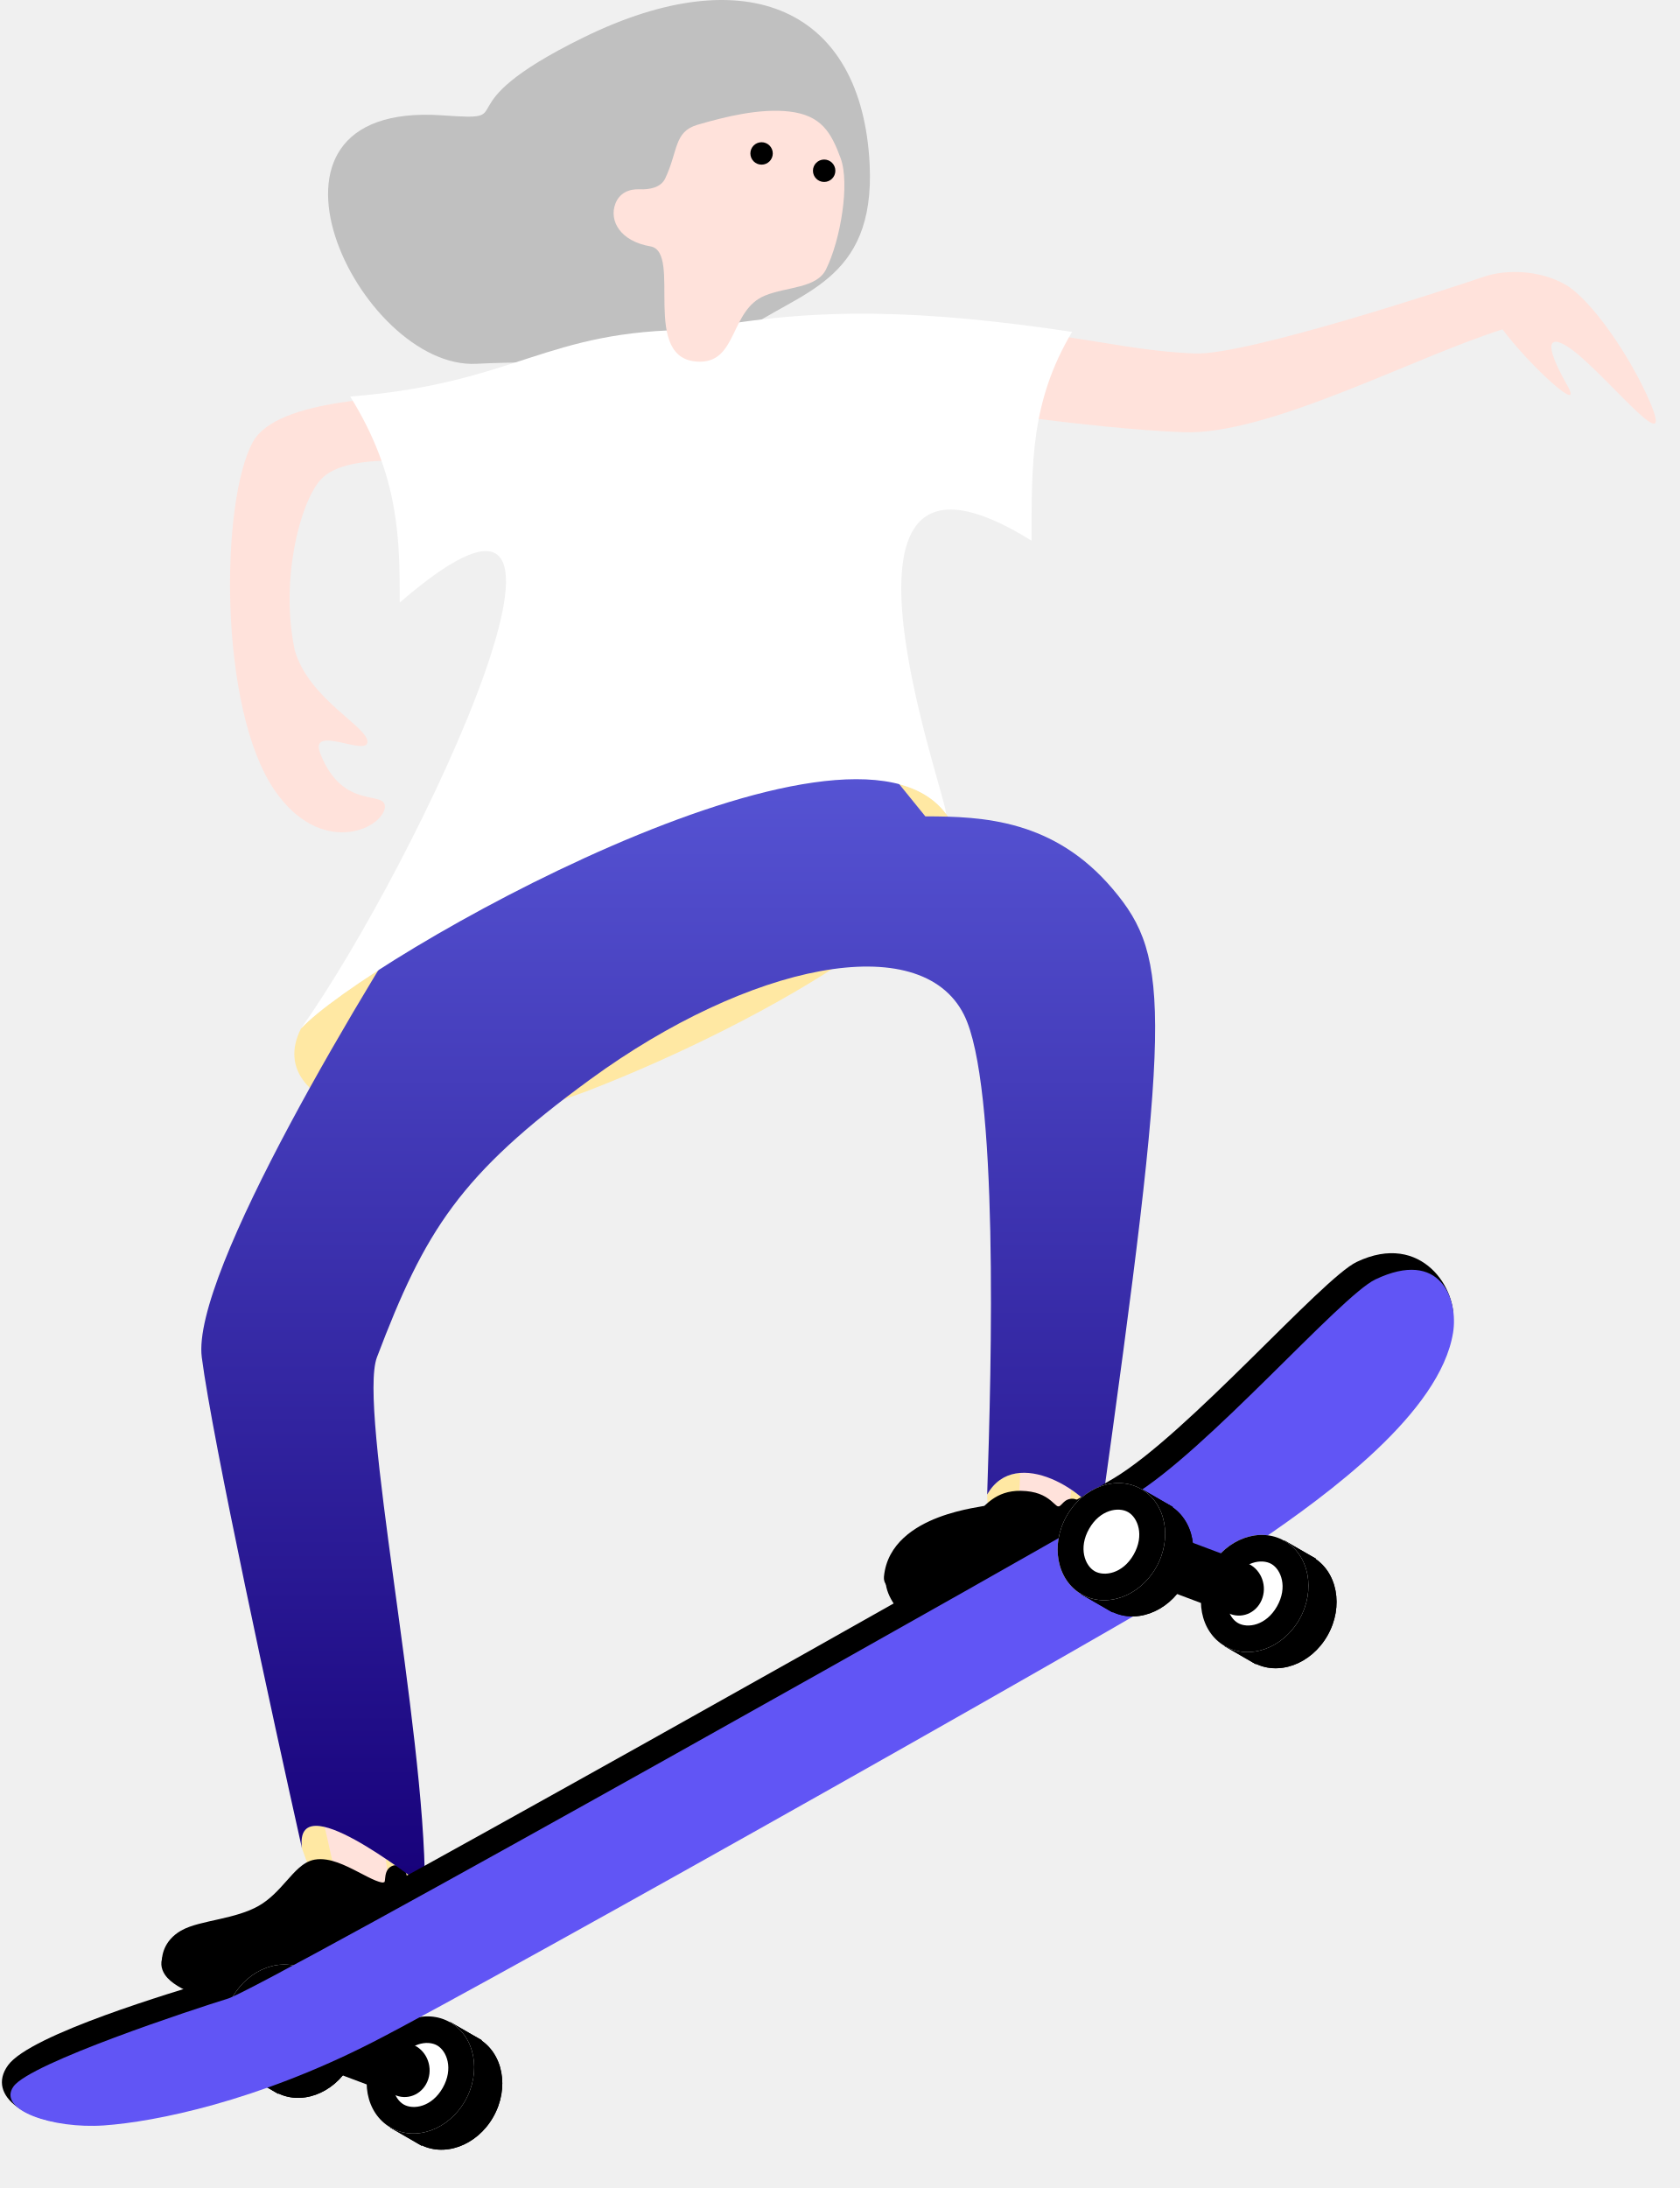
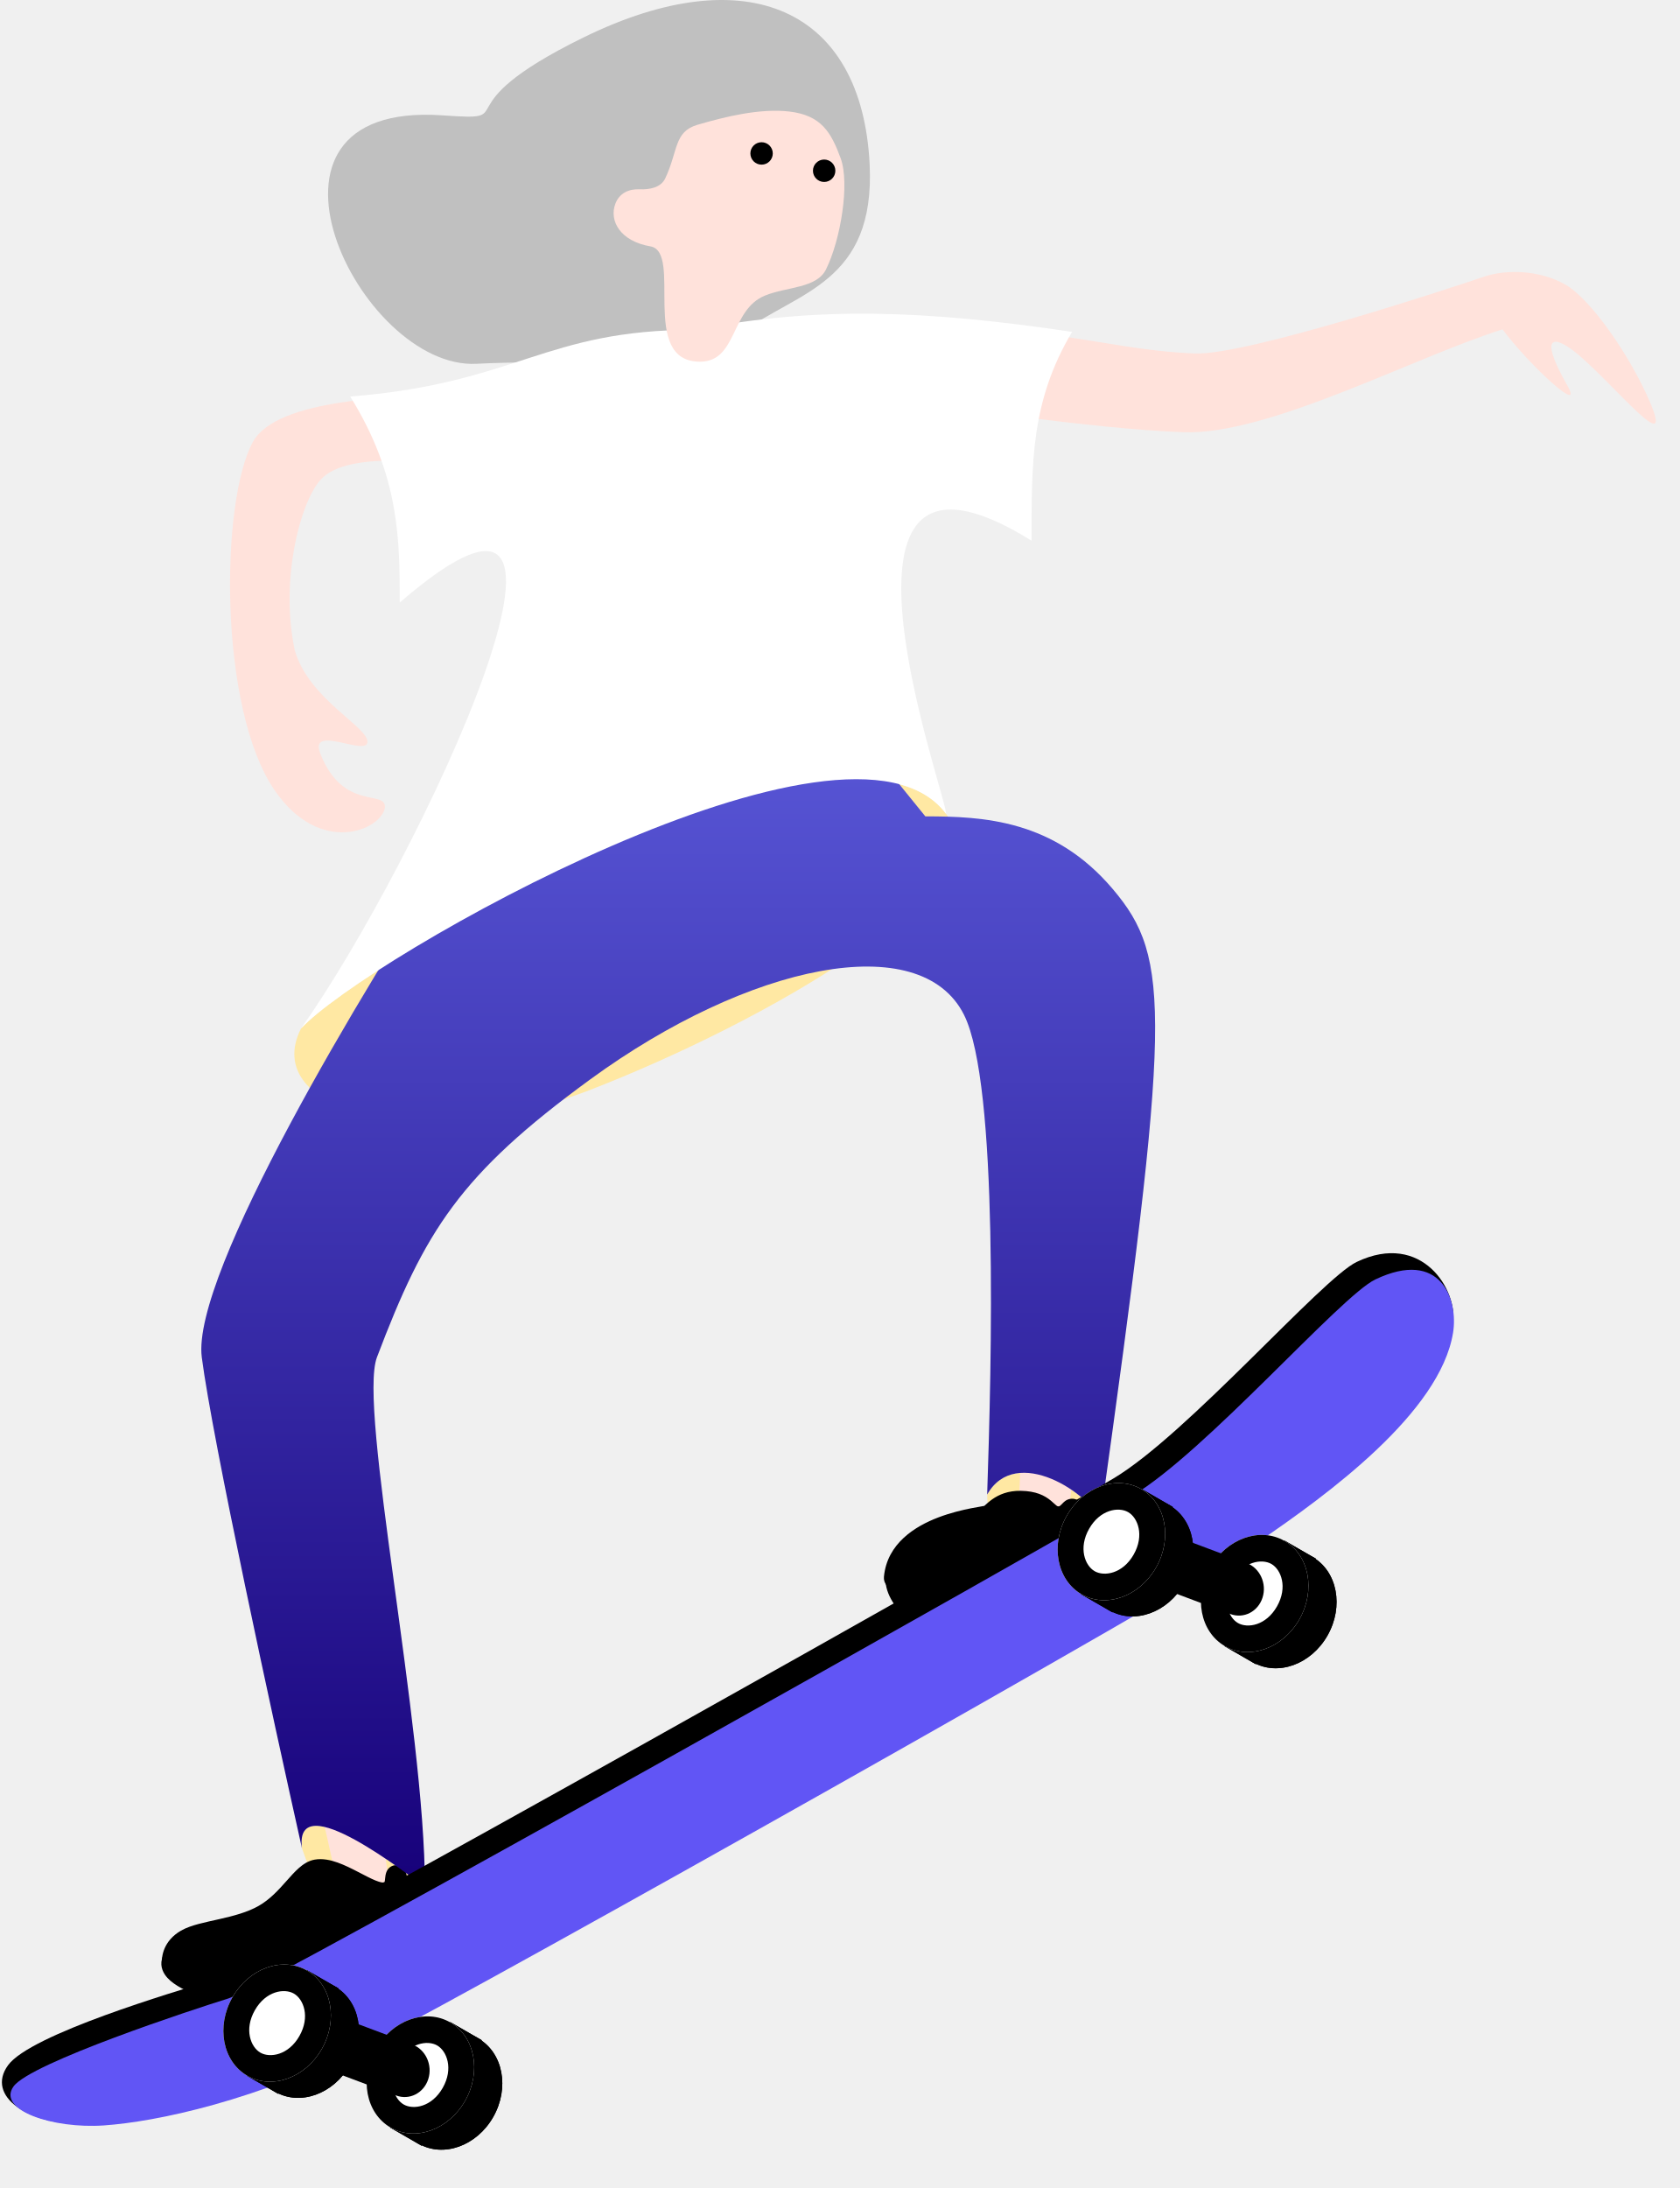
<svg xmlns="http://www.w3.org/2000/svg" xmlns:xlink="http://www.w3.org/1999/xlink" width="576" height="750" viewBox="0 0 576 750" fill="none">
  <g id="me-skate-1">
    <path id="Vector 96" d="M145.682 646.671C140.927 643.614 100.771 611.49 103.527 633.536C105.635 639.009 106.664 646.671 122.992 659.91C128.395 664.291 145.682 663.892 145.682 646.671Z" fill="#FFE8A3" />
    <path id="Vector 95" d="M377.145 521.341C374.179 512.294 348.357 494.841 338.458 512.294C338.458 524.322 345.509 530.617 358.795 533.077C372.08 535.538 375.004 528.728 377.145 521.341Z" fill="#FFE8A3" />
    <path id="Vector 94" d="M324.339 278.934C291.138 234.286 125.374 328.565 103.213 352.54C88.873 380.858 144.03 396.213 202.431 373.558C260.833 350.903 343.49 304.691 324.339 278.934Z" fill="#FFE8A3" />
    <path id="hair" d="M151.618 39.537C180.334 41.517 149.638 37.556 200.138 12.802C256.203 -14.681 295.569 3.105 298.167 56.371C300.148 96.969 273.412 99.94 254.599 113.803C238.536 125.638 185.874 123.415 163.5 124.694C123.315 126.99 78.19 34.473 151.618 39.537Z" fill="black" fill-opacity="0.2" />
    <path id="Vector 38" d="M94.196 270.955C74.837 242.834 75.545 171.727 86.715 151.466C94.998 136.442 135.474 136.472 148.508 134.878L155.105 159.743C155.105 159.743 119.654 153.302 109.832 164.537C102.756 172.631 96.011 198.984 101.052 222.857C105.847 239.639 125.986 248.989 125.986 254.264C125.986 259.538 105.751 247.977 109.832 258.339C117.67 278.243 132.363 270.495 131.979 276.8C130.794 284.463 109.832 293.669 94.196 270.955Z" fill="#FFE2DB" />
    <path id="Vector 39" d="M537.39 132.173C543.427 142.796 523.987 124.823 515.154 112.907C484.782 122.435 434.932 149.243 405.763 148.156C388.828 147.525 368.208 145.138 352.696 143.198L358.483 114.457C381.285 117.642 391.512 120.325 409.451 121.163C427.391 122.001 500.784 97.58 508.583 94.908C516.381 92.236 527.764 92.504 536.625 97.509C545.485 102.514 558.991 122.17 565.661 137.721C574.294 157.848 553.681 132.204 541.162 121.602C533.814 115.38 526.578 113.148 537.39 132.173Z" fill="#FFE2DB" />
    <path id="Vector 40" d="M77.876 466.778C80.332 454.904 87.024 446.892 90.246 442.473C111.513 437.226 115.853 428.729 126.901 444.748C98.864 456.691 111.763 474.567 113.696 482.121C127.171 534.791 125.893 597.907 133.591 646.42C126.783 651.355 122.528 651.696 116.274 648.613C104.214 591.809 75.419 478.651 77.876 466.778Z" fill="#FFE2DB" />
    <path id="Vector 41" d="M348.457 527.621L365.113 528.231C379.87 408.712 398.446 306.553 357.976 313.501C322.913 319.521 358.722 391.029 348.457 527.621Z" fill="#FFE2DB" />
    <g id="Group 17">
      <g id="Vector 33">
        <path d="M63.768 664.82C59.357 667.372 58.807 671.244 59.083 672.86L148.852 679.283C149.004 677.605 149.2 673.572 148.764 670.865C147.184 661.039 138.208 653.711 135.802 642.828C135.147 644.017 136.269 647.585 132.219 648.665C127.156 650.015 115.8 639.581 108.454 640.886C103.375 641.788 99.341 651.18 90.499 656.269C81.658 661.357 69.281 661.63 63.768 664.82Z" fill="black" />
        <path d="M59.083 672.86L55.63 673.481C55.899 675.054 57.204 676.234 58.799 676.348L59.083 672.86ZM63.768 664.82L65.502 667.842L63.768 664.82ZM90.499 656.269L92.227 659.294V659.294L90.499 656.269ZM108.454 640.886L109.035 644.329L108.454 640.886ZM132.219 648.665L133.092 652.043V652.043L132.219 648.665ZM135.802 642.828L139.223 642.043C138.91 640.626 137.748 639.558 136.306 639.363C134.864 639.168 133.443 639.885 132.737 641.165L135.802 642.828ZM148.764 670.865L145.306 671.452L145.306 671.452L148.764 670.865ZM148.852 679.283L148.568 682.771C150.483 682.908 152.167 681.478 152.34 679.565L148.852 679.283ZM59.083 672.86L62.536 672.24C62.537 672.242 62.535 672.229 62.532 672.201C62.53 672.173 62.528 672.134 62.527 672.085C62.526 671.985 62.532 671.854 62.552 671.696C62.593 671.38 62.688 670.991 62.873 670.57C63.227 669.764 63.954 668.737 65.502 667.842L63.768 664.82L62.033 661.799C56.212 665.167 55.133 670.572 55.63 673.481L59.083 672.86ZM63.768 664.82L65.502 667.842C66.463 667.286 67.902 666.766 69.902 666.232C71.887 665.702 74.106 665.236 76.626 664.667C81.496 663.568 87.288 662.137 92.227 659.294L90.499 656.269L88.772 653.243C84.869 655.49 80.052 656.739 75.145 657.846C72.777 658.38 70.315 658.899 68.153 659.476C66.005 660.05 63.829 660.76 62.033 661.799L63.768 664.82ZM90.499 656.269L92.227 659.294C97.217 656.421 100.788 652.367 103.499 649.312C104.917 647.714 106.021 646.478 107.056 645.564C108.098 644.643 108.708 644.387 109.035 644.329L108.454 640.886L107.872 637.443C105.659 637.836 103.861 639.092 102.442 640.345C101.016 641.605 99.606 643.203 98.275 644.703C95.49 647.841 92.622 651.027 88.772 653.243L90.499 656.269ZM108.454 640.886L109.035 644.329C109.981 644.161 111.381 644.336 113.351 645.037C115.276 645.721 117.349 646.756 119.554 647.899C121.662 648.992 123.975 650.232 126.056 651.077C127.973 651.855 130.603 652.707 133.092 652.043L132.219 648.665L131.346 645.287C131.401 645.273 131.243 645.326 130.732 645.229C130.234 645.135 129.582 644.933 128.749 644.595C127.048 643.904 125.114 642.87 122.831 641.686C120.646 640.553 118.186 639.308 115.757 638.445C113.373 637.598 110.6 636.959 107.872 637.443L108.454 640.886ZM132.219 648.665L133.092 652.043C134.631 651.633 135.938 650.909 136.939 649.844C137.93 648.79 138.416 647.619 138.672 646.641C138.912 645.723 138.981 644.819 139.022 644.393C139.048 644.127 139.061 644.028 139.069 643.986C139.08 643.927 139.049 644.163 138.867 644.491L135.802 642.828L132.737 641.165C132.392 641.791 132.252 642.398 132.183 642.766C132.111 643.15 132.074 643.534 132.049 643.786C131.99 644.397 131.963 644.676 131.895 644.934C131.844 645.132 131.81 645.129 131.852 645.085C131.904 645.03 131.832 645.158 131.346 645.287L132.219 648.665ZM148.764 670.865L145.306 671.452C145.668 673.707 145.51 677.377 145.363 679.001L148.852 679.283L152.34 679.565C152.497 677.833 152.731 673.437 152.223 670.279L148.764 670.865ZM148.852 679.283L149.136 675.796L59.367 669.372L59.083 672.86L58.799 676.348L148.568 682.771L148.852 679.283ZM135.802 642.828L132.382 643.613C133.732 649.724 136.919 654.766 139.61 659.105C142.42 663.634 144.645 667.34 145.306 671.452L148.764 670.865L152.223 670.279C151.304 664.564 148.25 659.692 145.576 655.381C142.782 650.878 140.278 646.814 139.223 642.043L135.802 642.828Z" fill="black" />
      </g>
      <g id="Vector 29">
        <path d="M99.445 669.568C90.161 668.783 69.832 665.633 62.066 669.815C49.388 676.642 83.863 686.137 99.338 686.864C114.814 687.592 126.355 688.29 132.657 687.548C138.958 686.805 149.858 684.982 148.312 680.345C146.767 675.709 137.438 677.965 128.402 675.443C119.365 672.921 113.606 670.765 99.445 669.568Z" fill="black" />
        <path d="M62.066 669.815L60.189 666.302L62.066 669.815ZM99.445 669.568L99.817 665.586V665.586L99.445 669.568ZM128.402 675.443L129.511 671.594V671.594L128.402 675.443ZM148.312 680.345L152.112 679.054L152.112 679.054L148.312 680.345ZM62.066 669.815L63.944 673.328C65.159 672.673 67.234 672.146 70.2 671.882C73.081 671.625 76.434 671.643 79.95 671.82C87.12 672.18 94.108 673.13 99.073 673.55L99.445 669.568L99.817 665.586C95.499 665.221 87.68 664.203 80.423 663.838C76.726 663.652 72.96 663.618 69.555 663.922C66.235 664.218 62.856 664.866 60.189 666.302L62.066 669.815ZM99.445 669.568L99.073 673.55C112.791 674.709 118.178 676.748 127.293 679.292L128.402 675.443L129.511 671.594C120.552 669.094 114.421 666.821 99.817 665.586L99.445 669.568ZM132.657 687.548L132.221 683.579C126.349 684.271 115.313 683.613 99.562 682.873L99.338 686.864L99.115 690.856C114.316 691.57 126.361 692.309 133.092 691.516L132.657 687.548ZM128.402 675.443L127.293 679.292C132.276 680.683 137.508 680.786 140.77 681.081C142.576 681.244 143.674 681.444 144.337 681.703C144.857 681.905 144.611 681.932 144.512 681.637L148.312 680.345L152.112 679.054C151.241 676.441 149.25 675.011 147.303 674.254C145.5 673.552 143.411 673.289 141.562 673.122C137.514 672.755 133.564 672.725 129.511 671.594L128.402 675.443ZM148.312 680.345L144.512 681.637C144.456 681.468 144.413 681.124 144.538 680.742C144.645 680.415 144.794 680.312 144.698 680.401C144.427 680.652 143.663 681.117 142.166 681.625C139.281 682.606 135.346 683.211 132.221 683.579L132.657 687.548L133.092 691.516C136.269 691.142 140.935 690.464 144.688 689.188C146.511 688.569 148.576 687.662 150.111 686.243C150.918 685.498 151.714 684.486 152.146 683.169C152.596 681.797 152.555 680.382 152.112 679.054L148.312 680.345ZM99.338 686.864L99.562 682.873C92.272 682.53 80.188 680.069 71.565 676.879C69.434 676.09 67.594 675.286 66.135 674.499C64.623 673.683 63.749 673.007 63.342 672.559C62.922 672.097 63.516 672.507 63.265 673.461C63.075 674.183 62.687 674.004 63.944 673.328L62.066 669.815L60.189 666.302C58.276 667.332 56.192 668.943 55.521 671.495C54.789 674.278 56.117 676.555 57.388 677.954C58.672 679.367 60.446 680.547 62.28 681.537C64.166 682.554 66.371 683.504 68.724 684.375C78.038 687.821 90.929 690.471 99.115 690.856L99.338 686.864Z" fill="black" />
      </g>
    </g>
    <g id="Group 18">
      <g id="Vector 37">
        <path d="M349.84 515.032C342.995 514.918 340.619 519.263 339.016 519.933C337.414 520.604 308.707 522.867 307.028 540.782L376.343 554.008C377.159 537.859 372.778 531.072 367.504 517.744C366.791 518.279 365.287 520.733 362.155 520.319C358.17 519.793 358.512 515.177 349.84 515.032Z" fill="black" />
        <path d="M339.016 519.933L337.554 516.23L337.554 516.23L339.016 519.933ZM349.84 515.032L349.985 511.018L349.985 511.018L349.84 515.032ZM362.155 520.319L361.561 524.3L361.561 524.3L362.155 520.319ZM367.504 517.744L365.169 514.54C366.164 513.793 367.437 513.545 368.617 513.868C369.797 514.191 370.752 515.049 371.205 516.193L367.504 517.744ZM376.343 554.008L380.318 554.133C380.259 555.305 379.694 556.403 378.773 557.138C377.852 557.872 376.667 558.17 375.529 557.953L376.343 554.008ZM307.028 540.782L306.213 544.727C304.23 544.349 302.874 542.521 303.065 540.483L307.028 540.782ZM339.016 519.933L337.554 516.23C337.251 516.357 337.122 516.481 337.248 516.382C337.356 516.296 337.509 516.163 337.803 515.898C338.334 515.419 339.174 514.649 340.236 513.906C342.482 512.332 345.605 510.945 349.985 511.018L349.84 515.032L349.696 519.046C347.23 519.005 345.742 519.733 344.688 520.471C344.1 520.883 343.617 521.318 343.039 521.839C342.778 522.074 342.428 522.39 342.074 522.669C341.735 522.936 341.182 523.342 340.479 523.637L339.016 519.933ZM349.84 515.032L349.985 511.018C355.211 511.105 358.143 512.611 360.315 514.408C360.78 514.792 361.198 515.18 361.498 515.454C361.828 515.756 362.033 515.937 362.218 516.078C362.498 516.293 362.601 516.319 362.748 516.338L362.155 520.319L361.561 524.3C359.717 524.056 358.368 523.308 357.321 522.504C356.841 522.137 356.413 521.748 356.09 521.452C355.736 521.128 355.479 520.891 355.195 520.657C354.374 519.978 353.141 519.103 349.696 519.046L349.84 515.032ZM362.155 520.319L362.748 516.338C362.971 516.368 363.082 516.34 363.132 516.325C363.197 516.305 363.294 516.262 363.437 516.157C363.591 516.044 363.757 515.891 363.992 515.65C364.03 515.611 364.31 515.319 364.399 515.228C364.526 515.098 364.813 514.808 365.169 514.54L367.504 517.744L369.839 520.948C370.79 520.234 366.839 524.997 361.561 524.3L362.155 520.319ZM376.343 554.008L375.529 557.953L306.213 544.727L307.028 540.782L307.842 536.837L377.157 550.063L376.343 554.008ZM307.028 540.782L303.065 540.483C304.14 529.016 313.854 523.13 321.71 520.139C325.795 518.583 329.826 517.626 332.881 517.017C334.414 516.711 335.724 516.49 336.661 516.329C337.144 516.247 337.489 516.187 337.737 516.139C338.148 516.06 337.912 516.08 337.554 516.23L339.016 519.933L340.479 523.637C339.92 523.871 339.273 523.987 339.086 524.023C338.736 524.091 338.299 524.166 337.84 524.244C336.894 524.406 335.686 524.611 334.275 524.892C331.445 525.456 327.894 526.309 324.392 527.643C317.074 530.429 311.595 534.633 310.99 541.081L307.028 540.782ZM367.504 517.744L371.205 516.193C376.334 529.155 381.188 536.901 380.318 554.133L376.343 554.008L372.368 553.883C373.129 538.818 369.222 532.989 363.803 519.295L367.504 517.744Z" fill="black" />
      </g>
      <g id="Vector 35">
        <path d="M342.299 561.095C352.462 563.715 360.478 565.78 372.956 560.049C388.524 552.898 361.246 538.514 352.207 535.548C339.726 531.452 320.533 526.504 310.013 533.332C298.021 541.116 310.765 554.92 318.059 557.642C325.353 560.364 334.483 559.081 342.09 561.041L342.299 561.095Z" fill="black" />
        <path d="M372.956 560.049L372.36 558.681L372.36 558.681L372.956 560.049ZM342.299 561.095L341.903 562.554L341.903 562.554L342.299 561.095ZM342.09 561.041L342.486 559.583L342.486 559.583L342.09 561.041ZM318.059 557.642L318.601 556.229V556.229L318.059 557.642ZM310.013 533.332L309.223 532.071L309.223 532.071L310.013 533.332ZM352.207 535.548L352.694 534.116V534.116L352.207 535.548ZM372.956 560.049L373.553 561.417C367.12 564.372 361.77 565.342 356.691 565.208C351.662 565.076 346.955 563.856 341.903 562.554L342.299 561.095L342.695 559.636C347.806 560.954 352.189 562.077 356.828 562.199C361.418 562.32 366.315 561.458 372.36 558.681L372.956 560.049ZM342.299 561.095L341.903 562.554L341.694 562.5L342.09 561.041L342.486 559.583L342.695 559.636L342.299 561.095ZM342.09 561.041L341.694 562.5C338.058 561.563 334.046 561.398 329.834 561.129C325.701 560.866 321.391 560.501 317.517 559.055L318.059 557.642L318.601 556.229C322.02 557.505 325.923 557.859 330.08 558.125C334.159 558.385 338.515 558.559 342.486 559.583L342.09 561.041ZM318.059 557.642L317.517 559.055C313.524 557.565 308.25 553.186 305.493 548.131C304.101 545.58 303.264 542.7 303.711 539.827C304.167 536.891 305.923 534.213 309.223 532.071L310.013 533.332L310.803 534.593C308.107 536.344 306.959 538.31 306.66 540.236C306.351 542.226 306.908 544.427 308.115 546.64C310.554 551.113 315.3 554.997 318.601 556.229L318.059 557.642ZM310.013 533.332L309.223 532.071C314.942 528.358 322.817 527.943 330.574 528.848C338.394 529.761 346.423 532.058 352.694 534.116L352.207 535.548L351.72 536.98C345.51 534.942 337.701 532.717 330.174 531.839C322.585 530.953 315.603 531.478 310.803 534.593L310.013 533.332ZM352.207 535.548L352.694 534.116C357.349 535.643 366.593 540.057 372.757 545.048C374.309 546.304 375.701 547.625 376.784 548.977C377.858 550.317 378.692 551.766 379.013 553.279C379.345 554.846 379.113 556.434 378.137 557.891C377.194 559.297 375.641 560.458 373.553 561.417L372.956 560.049L372.36 558.681C374.163 557.853 375.164 556.999 375.674 556.239C376.15 555.529 376.27 554.797 376.093 553.964C375.905 553.076 375.367 552.044 374.448 550.896C373.536 549.76 372.311 548.585 370.861 547.41C365.019 542.68 356.104 538.419 351.72 536.98L352.207 535.548Z" fill="black" />
      </g>
    </g>
    <path id="Vector 93" d="M69.182 465.244C65.518 436.852 124.897 338.167 155.045 292.373L295.861 253.448L317.264 279.835C337.108 279.835 361.4 280.964 381.549 304.777C401.698 328.59 401.394 347.868 377.144 521.341C374.178 512.295 348.357 494.841 338.458 512.295C339.985 467.264 342.427 371.681 330.52 347.868C315.637 318.102 256.812 330.292 202.381 369.981C157.624 402.616 145.682 421.895 129.239 465.244C122.662 482.584 145.682 591.673 145.682 646.671C140.927 643.614 100.771 611.49 103.527 633.536C93.605 589.269 72.845 493.636 69.182 465.244Z" fill="url(#paint0_linear_66_7431)" />
    <path id="Vector 92" d="M238.357 113.05C280.422 104.899 317.246 106.309 367.571 113.754C353.453 137.532 353.673 158.387 353.673 185.327C274.264 135.932 325.07 273.927 324.338 278.934C291.138 234.286 125.374 328.565 103.213 352.54C143.026 296.375 218.811 135.932 137.052 206.539C137.052 185.327 137.052 163.171 120.078 135.932C177.457 131.355 186.372 113.05 238.357 113.05Z" fill="white" />
    <g id="Group 58">
      <path id="Vector 42" d="M283.209 92.332C288.211 82.207 291.423 62.913 288.211 54.21C284.998 45.508 281.681 39.513 270.614 38.229C260.531 37.06 248.535 40.012 239.082 42.793C231.043 45.157 232.534 51.757 228.073 61.16C226.591 64.285 222.752 65.031 219.297 64.882C215.731 64.727 212.389 66.103 210.973 69.853C208.782 75.659 212.63 82.675 222.991 84.448C234.246 86.373 218.975 123.981 239.983 123.981C252.882 123.981 250.309 106.183 262.308 101.306C269.843 98.243 279.984 98.861 283.209 92.332Z" fill="#FFE2DB" />
      <circle id="Ellipse 28" cx="261.113" cy="52.595" r="3.841" fill="black" />
      <circle id="Ellipse 29" cx="282.568" cy="58.528" r="3.841" fill="black" />
    </g>
    <g id="Group 19">
      <path id="Vector 12" d="M381.695 506.819C356.404 521.849 83.465 675.488 71.841 679.074C60.216 682.66 10.447 697.276 2.749 707.933C-4.949 718.589 9.619 728.32 29.203 728.192C48.787 728.064 78.573 712.541 121.228 694.128C121.228 694.128 401.94 538.275 425.334 522.328C448.727 506.38 493.682 481.098 498.131 453.705C499.985 442.285 487.528 421.889 465.15 432.565C453.247 438.244 406.987 491.788 381.695 506.819Z" fill="black" />
-       <g id="Group 11">
+       <path id="Vector 13" d="M388.083 512.816C362.793 527.845 89.869 681.463 78.245 685.049C66.621 688.634 10.484 707.097 4.649 715.175C-1.187 723.252 18.064 729.79 35.674 728.55C53.284 727.311 88.101 720.266 127.63 700.101C167.159 679.935 408.327 544.269 431.719 528.324C455.112 512.378 493.748 484.213 498.196 456.823C500.051 445.405 493.91 427.898 471.533 438.572C459.63 444.251 413.373 497.787 388.083 512.816Z" fill="#6155F5" />
+       <g id="Group 10">
        <g id="Group 2">
          <g id="Ellipse 4">
            <use xlink:href="#stroke0_66_7431" fill="black" />
            <mask id="stroke1_66_7431" fill="white">
              <use xlink:href="#stroke0_66_7431" />
            </mask>
-             <path d="M143.537 734.812L148.033 726.909C144.738 725.004 142.382 718.982 146.139 712.377L138.459 707.937L130.78 703.497C123.218 716.79 125.409 734.832 139.042 742.714L143.537 734.812ZM138.459 707.937L146.139 712.377C149.896 705.772 156.241 704.781 159.536 706.686L164.031 698.783L168.526 690.88C154.893 682.998 138.341 690.204 130.78 703.497L138.459 707.937ZM164.031 698.783L159.536 706.686C162.83 708.59 165.186 714.612 161.429 721.217L169.109 725.657L176.788 730.097C184.35 716.804 182.159 698.762 168.526 690.88L164.031 698.783ZM169.109 725.657L161.429 721.217C157.672 727.822 151.327 728.813 148.033 726.909L143.537 734.812L139.042 742.714C152.675 750.596 169.227 743.391 176.788 730.097L169.109 725.657Z" fill="black" mask="url(#stroke1_66_7431)" />
+             <path d="M429.571 569.778L434.066 561.875C430.772 559.971 428.416 553.949 432.173 547.344L424.493 542.904L416.814 538.464C409.252 551.757 411.443 569.799 425.076 577.681L429.571 569.778ZM424.493 542.904L432.173 547.344C435.93 540.739 442.275 539.748 445.569 541.652L450.065 533.749L454.56 525.847C440.927 517.965 424.375 525.17 416.814 538.464L424.493 542.904ZM450.065 533.749L445.569 541.652C448.864 543.557 451.22 549.579 447.463 556.184L455.142 560.624L462.822 565.064C470.383 551.771 468.193 533.729 454.56 525.847L450.065 533.749ZM455.142 560.624L447.463 556.184C443.706 562.789 437.361 563.78 434.066 561.875L429.571 569.778L425.076 577.681C438.709 585.563 455.261 578.357 462.822 565.064L455.142 560.624Z" fill="black" mask="url(#stroke1_66_7431)" />
          </g>
          <g id="Rectangle 1">
-             <path d="M133.732 729.27L154.367 693.116L165.188 699.35L144.553 735.505L133.732 729.27Z" fill="black" />
-             <path d="M133.732 729.27L154.367 693.116L165.188 699.35L144.553 735.505L133.732 729.27Z" fill="black" />
+             <path d="M419.766 564.237L440.401 528.082L451.221 534.317L430.586 570.471L419.766 564.237Z" fill="black" />
+             <path d="M419.766 564.237L440.401 528.082L451.221 534.317L430.586 570.471L419.766 564.237Z" fill="black" />
          </g>
          <g id="Ellipse 3">
            <use xlink:href="#stroke2_66_7431" fill="white" />
            <mask id="stroke3_66_7431" fill="white">
              <use xlink:href="#stroke2_66_7431" />
            </mask>
-             <path d="M133.898 729.268L138.394 721.365C135.099 719.46 132.743 713.438 136.5 706.833L128.82 702.393L121.141 697.953C113.579 711.246 115.77 729.288 129.403 737.17L133.898 729.268ZM128.82 702.393L136.5 706.833C140.257 700.228 146.602 699.237 149.897 701.142L154.392 693.239L158.887 685.336C145.254 677.454 128.702 684.66 121.141 697.953L128.82 702.393ZM154.392 693.239L149.897 701.142C153.191 703.046 155.547 709.068 151.79 715.673L159.47 720.113L167.149 724.553C174.711 711.26 172.52 693.218 158.887 685.336L154.392 693.239ZM159.47 720.113L151.79 715.673C148.033 722.278 141.688 723.269 138.394 721.365L133.898 729.268L129.403 737.17C143.036 745.052 159.588 737.847 167.149 724.553L159.47 720.113Z" fill="black" mask="url(#stroke3_66_7431)" />
+             <path d="M419.932 564.234L424.427 556.331C421.133 554.427 418.777 548.405 422.534 541.8L414.854 537.36L407.175 532.92C399.613 546.213 401.804 564.255 415.437 572.137L419.932 564.234ZM414.854 537.36L422.534 541.8C426.291 535.195 432.636 534.204 435.93 536.108L440.426 528.206L444.921 520.303C431.288 512.421 414.736 519.626 407.175 532.92L414.854 537.36ZM440.426 528.206L435.93 536.108C439.225 538.013 441.581 544.035 437.824 550.64L445.504 555.08L453.183 559.52C460.745 546.227 458.554 528.185 444.921 520.303L440.426 528.206ZM445.504 555.08L437.824 550.64C434.067 557.245 427.722 558.236 424.427 556.331L419.932 564.234L415.437 572.137C429.07 580.019 445.622 572.813 453.183 559.52L445.504 555.08Z" fill="black" mask="url(#stroke3_66_7431)" />
          </g>
-           <path id="Vector 34" d="M135.817 718.29C140.373 720.001 145.31 717.473 146.844 712.643C148.378 707.812 145.927 702.509 141.371 700.798L138.594 709.544L135.817 718.29ZM98.983 684.877C94.426 683.165 89.489 685.694 87.956 690.524C86.422 695.354 88.872 700.658 93.429 702.369L96.206 693.623L98.983 684.877ZM138.594 709.544L141.371 700.798L98.983 684.877L96.206 693.623L93.429 702.369L135.817 718.29L138.594 709.544Z" fill="black" />
+           <path id="Vector 34" d="M421.851 553.257C426.407 554.968 431.344 552.44 432.878 547.609C434.411 542.779 431.961 537.476 427.405 535.764L424.628 544.511L421.851 553.257ZM385.016 519.843C380.46 518.132 375.523 520.66 373.99 525.491C372.456 530.321 374.906 535.624 379.463 537.336L382.24 528.589L385.016 519.843ZM424.628 544.511L427.405 535.764L385.016 519.843L382.24 528.589L379.463 537.336L421.851 553.257L424.628 544.511Z" fill="black" />
        </g>
        <g id="Group 3">
          <g id="Ellipse 4_2">
            <use xlink:href="#stroke4_66_7431" fill="black" />
            <mask id="stroke5_66_7431" fill="white">
              <use xlink:href="#stroke4_66_7431" />
            </mask>
-             <path d="M94.403 717.046L98.899 709.143C95.614 707.245 93.254 701.226 97.017 694.612L89.337 690.173L81.656 685.733C74.094 699.023 76.269 717.068 89.906 724.949L94.403 717.046ZM89.337 690.173L97.017 694.612C100.781 687.998 107.127 687.011 110.412 688.91L114.909 681.007L119.406 673.104C105.769 665.223 89.218 672.444 81.656 685.733L89.337 690.173ZM114.909 681.007L110.412 688.91C113.697 690.808 116.058 696.827 112.294 703.441L119.975 707.881L127.656 712.32C135.218 699.03 133.042 680.986 119.406 673.104L114.909 681.007ZM119.975 707.881L112.294 703.441C108.53 710.055 102.184 711.042 98.899 709.143L94.403 717.046L89.906 724.949C103.542 732.83 120.094 725.609 127.656 712.32L119.975 707.881Z" fill="black" mask="url(#stroke5_66_7431)" />
+             <path d="M380.436 552.013L384.933 544.11C381.648 542.211 379.287 536.193 383.051 529.579L375.37 525.139L367.689 520.7C360.127 533.99 362.303 552.034 375.939 559.916L380.436 552.013ZM375.37 525.139L383.051 529.579C386.815 522.964 393.161 521.978 396.446 523.877L400.942 515.974L405.439 508.071C391.803 500.19 375.251 507.411 367.689 520.7L375.37 525.139ZM400.942 515.974L396.446 523.877C399.731 525.775 402.091 531.794 398.328 538.408L406.008 542.847L413.689 547.286C421.251 533.997 419.075 515.952 405.439 508.071L400.942 515.974ZM406.008 542.847L398.328 538.408C394.564 545.022 388.218 546.009 384.933 544.11L380.436 552.013L375.939 559.916C389.575 567.797 406.127 560.576 413.689 547.286L406.008 542.847Z" fill="black" mask="url(#stroke5_66_7431)" />
          </g>
          <g id="Rectangle 1_2">
-             <path d="M84.603 711.504L105.246 675.346L116.06 681.575L95.417 717.733L84.603 711.504Z" fill="black" />
-             <path d="M84.603 711.504L105.246 675.346L116.06 681.575L95.417 717.733L84.603 711.504Z" fill="black" />
+             <path d="M370.637 546.471L391.28 510.312L402.093 516.541L381.45 552.7L370.637 546.471Z" fill="black" />
+             <path d="M370.637 546.471L391.28 510.312L402.093 516.541L381.45 552.7L370.637 546.471Z" fill="black" />
          </g>
          <g id="Ellipse 3_2">
            <use xlink:href="#stroke6_66_7431" fill="white" />
            <mask id="stroke7_66_7431" fill="white">
              <use xlink:href="#stroke6_66_7431" />
            </mask>
-             <path d="M84.763 711.502L89.26 703.599C85.975 701.701 83.615 695.682 87.378 689.068L79.698 684.629L72.017 680.189C64.455 693.479 66.63 711.524 80.267 719.405L84.763 711.502ZM79.698 684.629L87.378 689.068C91.142 682.454 97.488 681.467 100.773 683.366L105.27 675.463L109.767 667.56C96.13 659.679 79.578 666.9 72.017 680.189L79.698 684.629ZM105.27 675.463L100.773 683.366C104.058 685.264 106.418 691.283 102.655 697.897L110.336 702.337L118.017 706.776C125.579 693.486 123.403 675.442 109.767 667.56L105.27 675.463ZM110.336 702.337L102.655 697.897C98.891 704.512 92.545 705.498 89.26 703.599L84.763 711.502L80.267 719.405C93.903 727.286 110.455 720.065 118.017 706.776L110.336 702.337Z" fill="black" mask="url(#stroke7_66_7431)" />
+             <path d="M370.797 546.469L375.294 538.566C372.009 536.668 369.648 530.649 373.412 524.035L365.731 519.595L358.05 515.156C350.488 528.446 352.664 546.49 366.3 554.372L370.797 546.469ZM365.731 519.595L373.412 524.035C377.175 517.42 383.522 516.434 386.807 518.333L391.303 510.43L395.8 502.527C382.164 494.646 365.612 501.867 358.05 515.156L365.731 519.595ZM391.303 510.43L386.807 518.333C390.091 520.231 392.452 526.25 388.688 532.864L396.369 537.303L404.05 541.743C411.612 528.453 409.436 510.408 395.8 502.527L391.303 510.43ZM396.369 537.303L388.688 532.864C384.925 539.478 378.578 540.465 375.294 538.566L370.797 546.469L366.3 554.372C379.936 562.253 396.488 555.032 404.05 541.743L396.369 537.303Z" fill="black" mask="url(#stroke7_66_7431)" />
          </g>
        </g>
      </g>
-       <path id="Vector 13" d="M388.083 512.816C362.793 527.845 89.869 681.463 78.245 685.049C66.621 688.634 10.484 707.097 4.649 715.175C-1.187 723.252 18.064 729.79 35.674 728.55C53.284 727.311 88.101 720.266 127.63 700.101C167.159 679.935 408.327 544.269 431.719 528.324C455.112 512.378 493.748 484.213 498.196 456.823C500.051 445.405 493.91 427.898 471.533 438.572C459.63 444.251 413.373 497.787 388.083 512.816Z" fill="#6155F5" />
-       <g id="Group 10">
+       <g id="Group 11">
        <g id="Group 2_2">
          <g id="Ellipse 4_3">
            <use xlink:href="#stroke8_66_7431" fill="black" />
            <mask id="stroke9_66_7431" fill="white">
              <use xlink:href="#stroke8_66_7431" />
            </mask>
-             <path d="M429.571 569.778L434.066 561.875C430.772 559.971 428.416 553.949 432.173 547.344L424.493 542.904L416.814 538.464C409.252 551.757 411.443 569.799 425.076 577.681L429.571 569.778ZM424.493 542.904L432.173 547.344C435.93 540.739 442.275 539.748 445.569 541.652L450.065 533.749L454.56 525.847C440.927 517.965 424.375 525.17 416.814 538.464L424.493 542.904ZM450.065 533.749L445.569 541.652C448.864 543.557 451.22 549.579 447.463 556.184L455.142 560.624L462.822 565.064C470.383 551.771 468.193 533.729 454.56 525.847L450.065 533.749ZM455.142 560.624L447.463 556.184C443.706 562.789 437.361 563.78 434.066 561.875L429.571 569.778L425.076 577.681C438.709 585.563 455.261 578.357 462.822 565.064L455.142 560.624Z" fill="black" mask="url(#stroke9_66_7431)" />
+             <path d="M143.537 734.812L148.033 726.909C144.738 725.004 142.382 718.982 146.139 712.377L138.459 707.937L130.78 703.497C123.218 716.79 125.409 734.832 139.042 742.714L143.537 734.812ZM138.459 707.937L146.139 712.377C149.896 705.772 156.241 704.781 159.536 706.686L164.031 698.783L168.526 690.88C154.893 682.998 138.341 690.204 130.78 703.497L138.459 707.937ZM164.031 698.783L159.536 706.686C162.83 708.59 165.186 714.612 161.429 721.217L169.109 725.657L176.788 730.097C184.35 716.804 182.159 698.762 168.526 690.88L164.031 698.783ZM169.109 725.657L161.429 721.217C157.672 727.822 151.327 728.813 148.033 726.909L143.537 734.812L139.042 742.714C152.675 750.596 169.227 743.391 176.788 730.097L169.109 725.657Z" fill="black" mask="url(#stroke9_66_7431)" />
          </g>
          <g id="Rectangle 1_3">
-             <path d="M419.766 564.237L440.401 528.082L451.221 534.317L430.586 570.471L419.766 564.237Z" fill="black" />
-             <path d="M419.766 564.237L440.401 528.082L451.221 534.317L430.586 570.471L419.766 564.237Z" fill="black" />
+             <path d="M133.732 729.27L154.367 693.116L165.188 699.35L144.553 735.505L133.732 729.27Z" fill="black" />
+             <path d="M133.732 729.27L154.367 693.116L165.188 699.35L144.553 735.505L133.732 729.27Z" fill="black" />
          </g>
          <g id="Ellipse 3_3">
            <use xlink:href="#stroke10_66_7431" fill="white" />
            <mask id="stroke11_66_7431" fill="white">
              <use xlink:href="#stroke10_66_7431" />
            </mask>
-             <path d="M419.932 564.234L424.427 556.331C421.133 554.427 418.777 548.405 422.534 541.8L414.854 537.36L407.175 532.92C399.613 546.213 401.804 564.255 415.437 572.137L419.932 564.234ZM414.854 537.36L422.534 541.8C426.291 535.195 432.636 534.204 435.93 536.108L440.426 528.206L444.921 520.303C431.288 512.421 414.736 519.626 407.175 532.92L414.854 537.36ZM440.426 528.206L435.93 536.108C439.225 538.013 441.581 544.035 437.824 550.64L445.504 555.08L453.183 559.52C460.745 546.227 458.554 528.185 444.921 520.303L440.426 528.206ZM445.504 555.08L437.824 550.64C434.067 557.245 427.722 558.236 424.427 556.331L419.932 564.234L415.437 572.137C429.07 580.019 445.622 572.813 453.183 559.52L445.504 555.08Z" fill="black" mask="url(#stroke11_66_7431)" />
+             <path d="M133.898 729.268L138.394 721.365C135.099 719.46 132.743 713.438 136.5 706.833L128.82 702.393L121.141 697.953C113.579 711.246 115.77 729.288 129.403 737.17L133.898 729.268ZM128.82 702.393L136.5 706.833C140.257 700.228 146.602 699.237 149.897 701.142L154.392 693.239L158.887 685.336C145.254 677.454 128.702 684.66 121.141 697.953L128.82 702.393ZM154.392 693.239L149.897 701.142C153.191 703.046 155.547 709.068 151.79 715.673L159.47 720.113L167.149 724.553C174.711 711.26 172.52 693.218 158.887 685.336L154.392 693.239ZM159.47 720.113L151.79 715.673C148.033 722.278 141.688 723.269 138.394 721.365L133.898 729.268L129.403 737.17C143.036 745.052 159.588 737.847 167.149 724.553L159.47 720.113Z" fill="black" mask="url(#stroke11_66_7431)" />
          </g>
-           <path id="Vector 34_2" d="M421.851 553.257C426.407 554.968 431.344 552.44 432.878 547.609C434.411 542.779 431.961 537.476 427.405 535.764L424.628 544.511L421.851 553.257ZM385.016 519.843C380.46 518.132 375.523 520.66 373.99 525.491C372.456 530.321 374.906 535.624 379.463 537.336L382.24 528.589L385.016 519.843ZM424.628 544.511L427.405 535.764L385.016 519.843L382.24 528.589L379.463 537.336L421.851 553.257L424.628 544.511Z" fill="black" />
+           <path id="Vector 34_2" d="M135.817 718.29C140.373 720.001 145.31 717.473 146.844 712.643C148.378 707.812 145.927 702.509 141.371 700.798L138.594 709.544L135.817 718.29ZM98.983 684.877C94.426 683.165 89.489 685.694 87.956 690.524C86.422 695.354 88.872 700.658 93.429 702.369L96.206 693.623L98.983 684.877ZM138.594 709.544L141.371 700.798L98.983 684.877L96.206 693.623L93.429 702.369L135.817 718.29L138.594 709.544Z" fill="black" />
        </g>
        <g id="Group 3_2">
          <g id="Ellipse 4_4">
            <use xlink:href="#stroke12_66_7431" fill="black" />
            <mask id="stroke13_66_7431" fill="white">
              <use xlink:href="#stroke12_66_7431" />
            </mask>
-             <path d="M380.436 552.013L384.933 544.11C381.648 542.211 379.287 536.193 383.051 529.579L375.37 525.139L367.689 520.7C360.127 533.99 362.303 552.034 375.939 559.916L380.436 552.013ZM375.37 525.139L383.051 529.579C386.815 522.964 393.161 521.978 396.446 523.877L400.942 515.974L405.439 508.071C391.803 500.19 375.251 507.411 367.689 520.7L375.37 525.139ZM400.942 515.974L396.446 523.877C399.731 525.775 402.091 531.794 398.328 538.408L406.008 542.847L413.689 547.286C421.251 533.997 419.075 515.952 405.439 508.071L400.942 515.974ZM406.008 542.847L398.328 538.408C394.564 545.022 388.218 546.009 384.933 544.11L380.436 552.013L375.939 559.916C389.575 567.797 406.127 560.576 413.689 547.286L406.008 542.847Z" fill="black" mask="url(#stroke13_66_7431)" />
+             <path d="M94.403 717.046L98.899 709.143C95.614 707.245 93.254 701.226 97.017 694.612L89.337 690.173L81.656 685.733C74.094 699.023 76.269 717.068 89.906 724.949L94.403 717.046ZM89.337 690.173L97.017 694.612C100.781 687.998 107.127 687.011 110.412 688.91L114.909 681.007L119.406 673.104C105.769 665.223 89.218 672.444 81.656 685.733L89.337 690.173ZM114.909 681.007L110.412 688.91C113.697 690.808 116.058 696.827 112.294 703.441L119.975 707.881L127.656 712.32C135.218 699.03 133.042 680.986 119.406 673.104L114.909 681.007ZM119.975 707.881L112.294 703.441C108.53 710.055 102.184 711.042 98.899 709.143L94.403 717.046L89.906 724.949C103.542 732.83 120.094 725.609 127.656 712.32L119.975 707.881Z" fill="black" mask="url(#stroke13_66_7431)" />
          </g>
          <g id="Rectangle 1_4">
-             <path d="M370.637 546.471L391.28 510.312L402.093 516.541L381.45 552.7L370.637 546.471Z" fill="black" />
-             <path d="M370.637 546.471L391.28 510.312L402.093 516.541L381.45 552.7L370.637 546.471Z" fill="black" />
+             <path d="M84.603 711.504L105.246 675.346L116.06 681.575L95.417 717.733L84.603 711.504Z" fill="black" />
+             <path d="M84.603 711.504L105.246 675.346L116.06 681.575L95.417 717.733L84.603 711.504Z" fill="black" />
          </g>
          <g id="Ellipse 3_4">
            <use xlink:href="#stroke14_66_7431" fill="white" />
            <mask id="stroke15_66_7431" fill="white">
              <use xlink:href="#stroke14_66_7431" />
            </mask>
-             <path d="M370.797 546.469L375.294 538.566C372.009 536.668 369.648 530.649 373.412 524.035L365.731 519.595L358.05 515.156C350.488 528.446 352.664 546.49 366.3 554.372L370.797 546.469ZM365.731 519.595L373.412 524.035C377.175 517.42 383.522 516.434 386.807 518.333L391.303 510.43L395.8 502.527C382.164 494.646 365.612 501.867 358.05 515.156L365.731 519.595ZM391.303 510.43L386.807 518.333C390.091 520.231 392.452 526.25 388.688 532.864L396.369 537.303L404.05 541.743C411.612 528.453 409.436 510.408 395.8 502.527L391.303 510.43ZM396.369 537.303L388.688 532.864C384.925 539.478 378.578 540.465 375.294 538.566L370.797 546.469L366.3 554.372C379.936 562.253 396.488 555.032 404.05 541.743L396.369 537.303Z" fill="black" mask="url(#stroke15_66_7431)" />
+             <path d="M84.763 711.502L89.26 703.599C85.975 701.701 83.615 695.682 87.378 689.068L79.698 684.629L72.017 680.189C64.455 693.479 66.63 711.524 80.267 719.405L84.763 711.502ZM79.698 684.629L87.378 689.068C91.142 682.454 97.488 681.467 100.773 683.366L105.27 675.463L109.767 667.56C96.13 659.679 79.578 666.9 72.017 680.189L79.698 684.629ZM105.27 675.463L100.773 683.366C104.058 685.264 106.418 691.283 102.655 697.897L110.336 702.337L118.017 706.776C125.579 693.486 123.403 675.442 109.767 667.56L105.27 675.463ZM110.336 702.337L102.655 697.897C98.891 704.512 92.545 705.498 89.26 703.599L84.763 711.502L80.267 719.405C93.903 727.286 110.455 720.065 118.017 706.776L110.336 702.337Z" fill="black" mask="url(#stroke15_66_7431)" />
          </g>
        </g>
      </g>
    </g>
  </g>
  <defs>
    <linearGradient id="paint0_linear_66_7431" x1="232.531" y1="253.448" x2="232.531" y2="646.671" gradientUnits="userSpaceOnUse">
      <stop stop-color="#5856D6" />
      <stop offset="1" stop-color="#17017A" />
    </linearGradient>
-     <path id="stroke0_66_7431" d="M143.537 734.812C135.074 729.918 132.8 717.886 138.459 707.937C144.119 697.988 155.567 693.89 164.031 698.783C172.494 703.676 174.768 715.708 169.109 725.657C163.45 735.606 152.001 739.705 143.537 734.812Z" />
-     <path id="stroke2_66_7431" d="M133.898 729.268C125.435 724.374 123.161 712.342 128.82 702.393C134.48 692.444 145.928 688.346 154.392 693.239C162.855 698.132 165.129 710.164 159.47 720.113C153.811 730.062 142.362 734.161 133.898 729.268Z" />
-     <path id="stroke4_66_7431" d="M94.403 717.046C85.942 712.156 83.674 700.125 89.337 690.173C94.999 680.221 106.448 676.117 114.909 681.007C123.369 685.897 125.638 697.929 119.975 707.881C114.312 717.832 102.863 721.936 94.403 717.046Z" />
-     <path id="stroke6_66_7431" d="M84.763 711.502C76.303 706.612 74.035 694.581 79.698 684.629C85.36 674.677 96.809 670.573 105.27 675.463C113.73 680.353 115.999 692.385 110.336 702.337C104.673 712.288 93.224 716.392 84.763 711.502Z" />
-     <path id="stroke8_66_7431" d="M429.571 569.778C421.108 564.885 418.834 552.853 424.493 542.904C430.152 532.955 441.601 528.856 450.065 533.749C458.528 538.643 460.802 550.675 455.142 560.624C449.483 570.573 438.035 574.671 429.571 569.778Z" />
-     <path id="stroke10_66_7431" d="M419.932 564.234C411.469 559.341 409.195 547.309 414.854 537.36C420.513 527.411 431.962 523.312 440.426 528.206C448.889 533.099 451.163 545.131 445.504 555.08C439.844 565.029 428.396 569.127 419.932 564.234Z" />
-     <path id="stroke12_66_7431" d="M380.436 552.013C371.975 547.123 369.707 535.091 375.37 525.139C381.033 515.187 392.482 511.084 400.942 515.974C409.403 520.864 411.671 532.895 406.008 542.847C400.346 552.799 388.897 556.903 380.436 552.013Z" />
-     <path id="stroke14_66_7431" d="M370.797 546.469C362.336 541.579 360.068 529.547 365.731 519.595C371.394 509.643 382.843 505.54 391.303 510.43C399.764 515.32 402.032 527.351 396.369 537.303C390.706 547.255 379.257 551.359 370.797 546.469Z" />
+     <path id="stroke0_66_7431" d="M429.571 569.778C421.108 564.885 418.834 552.853 424.493 542.904C430.152 532.955 441.601 528.856 450.065 533.749C458.528 538.643 460.802 550.675 455.142 560.624C449.483 570.573 438.035 574.671 429.571 569.778Z" />
+     <path id="stroke2_66_7431" d="M419.932 564.234C411.469 559.341 409.195 547.309 414.854 537.36C420.513 527.411 431.962 523.312 440.426 528.206C448.889 533.099 451.163 545.131 445.504 555.08C439.844 565.029 428.396 569.127 419.932 564.234Z" />
+     <path id="stroke4_66_7431" d="M380.436 552.013C371.975 547.123 369.707 535.091 375.37 525.139C381.033 515.187 392.482 511.084 400.942 515.974C409.403 520.864 411.671 532.895 406.008 542.847C400.346 552.799 388.897 556.903 380.436 552.013Z" />
+     <path id="stroke6_66_7431" d="M370.797 546.469C362.336 541.579 360.068 529.547 365.731 519.595C371.394 509.643 382.843 505.54 391.303 510.43C399.764 515.32 402.032 527.351 396.369 537.303C390.706 547.255 379.257 551.359 370.797 546.469Z" />
+     <path id="stroke8_66_7431" d="M143.537 734.812C135.074 729.918 132.8 717.886 138.459 707.937C144.119 697.988 155.567 693.89 164.031 698.783C172.494 703.676 174.768 715.708 169.109 725.657C163.45 735.606 152.001 739.705 143.537 734.812Z" />
+     <path id="stroke10_66_7431" d="M133.898 729.268C125.435 724.374 123.161 712.342 128.82 702.393C134.48 692.444 145.928 688.346 154.392 693.239C162.855 698.132 165.129 710.164 159.47 720.113C153.811 730.062 142.362 734.161 133.898 729.268Z" />
+     <path id="stroke12_66_7431" d="M94.403 717.046C85.942 712.156 83.674 700.125 89.337 690.173C94.999 680.221 106.448 676.117 114.909 681.007C123.369 685.897 125.638 697.929 119.975 707.881C114.312 717.832 102.863 721.936 94.403 717.046Z" />
+     <path id="stroke14_66_7431" d="M84.763 711.502C76.303 706.612 74.035 694.581 79.698 684.629C85.36 674.677 96.809 670.573 105.27 675.463C113.73 680.353 115.999 692.385 110.336 702.337C104.673 712.288 93.224 716.392 84.763 711.502Z" />
  </defs>
</svg>
